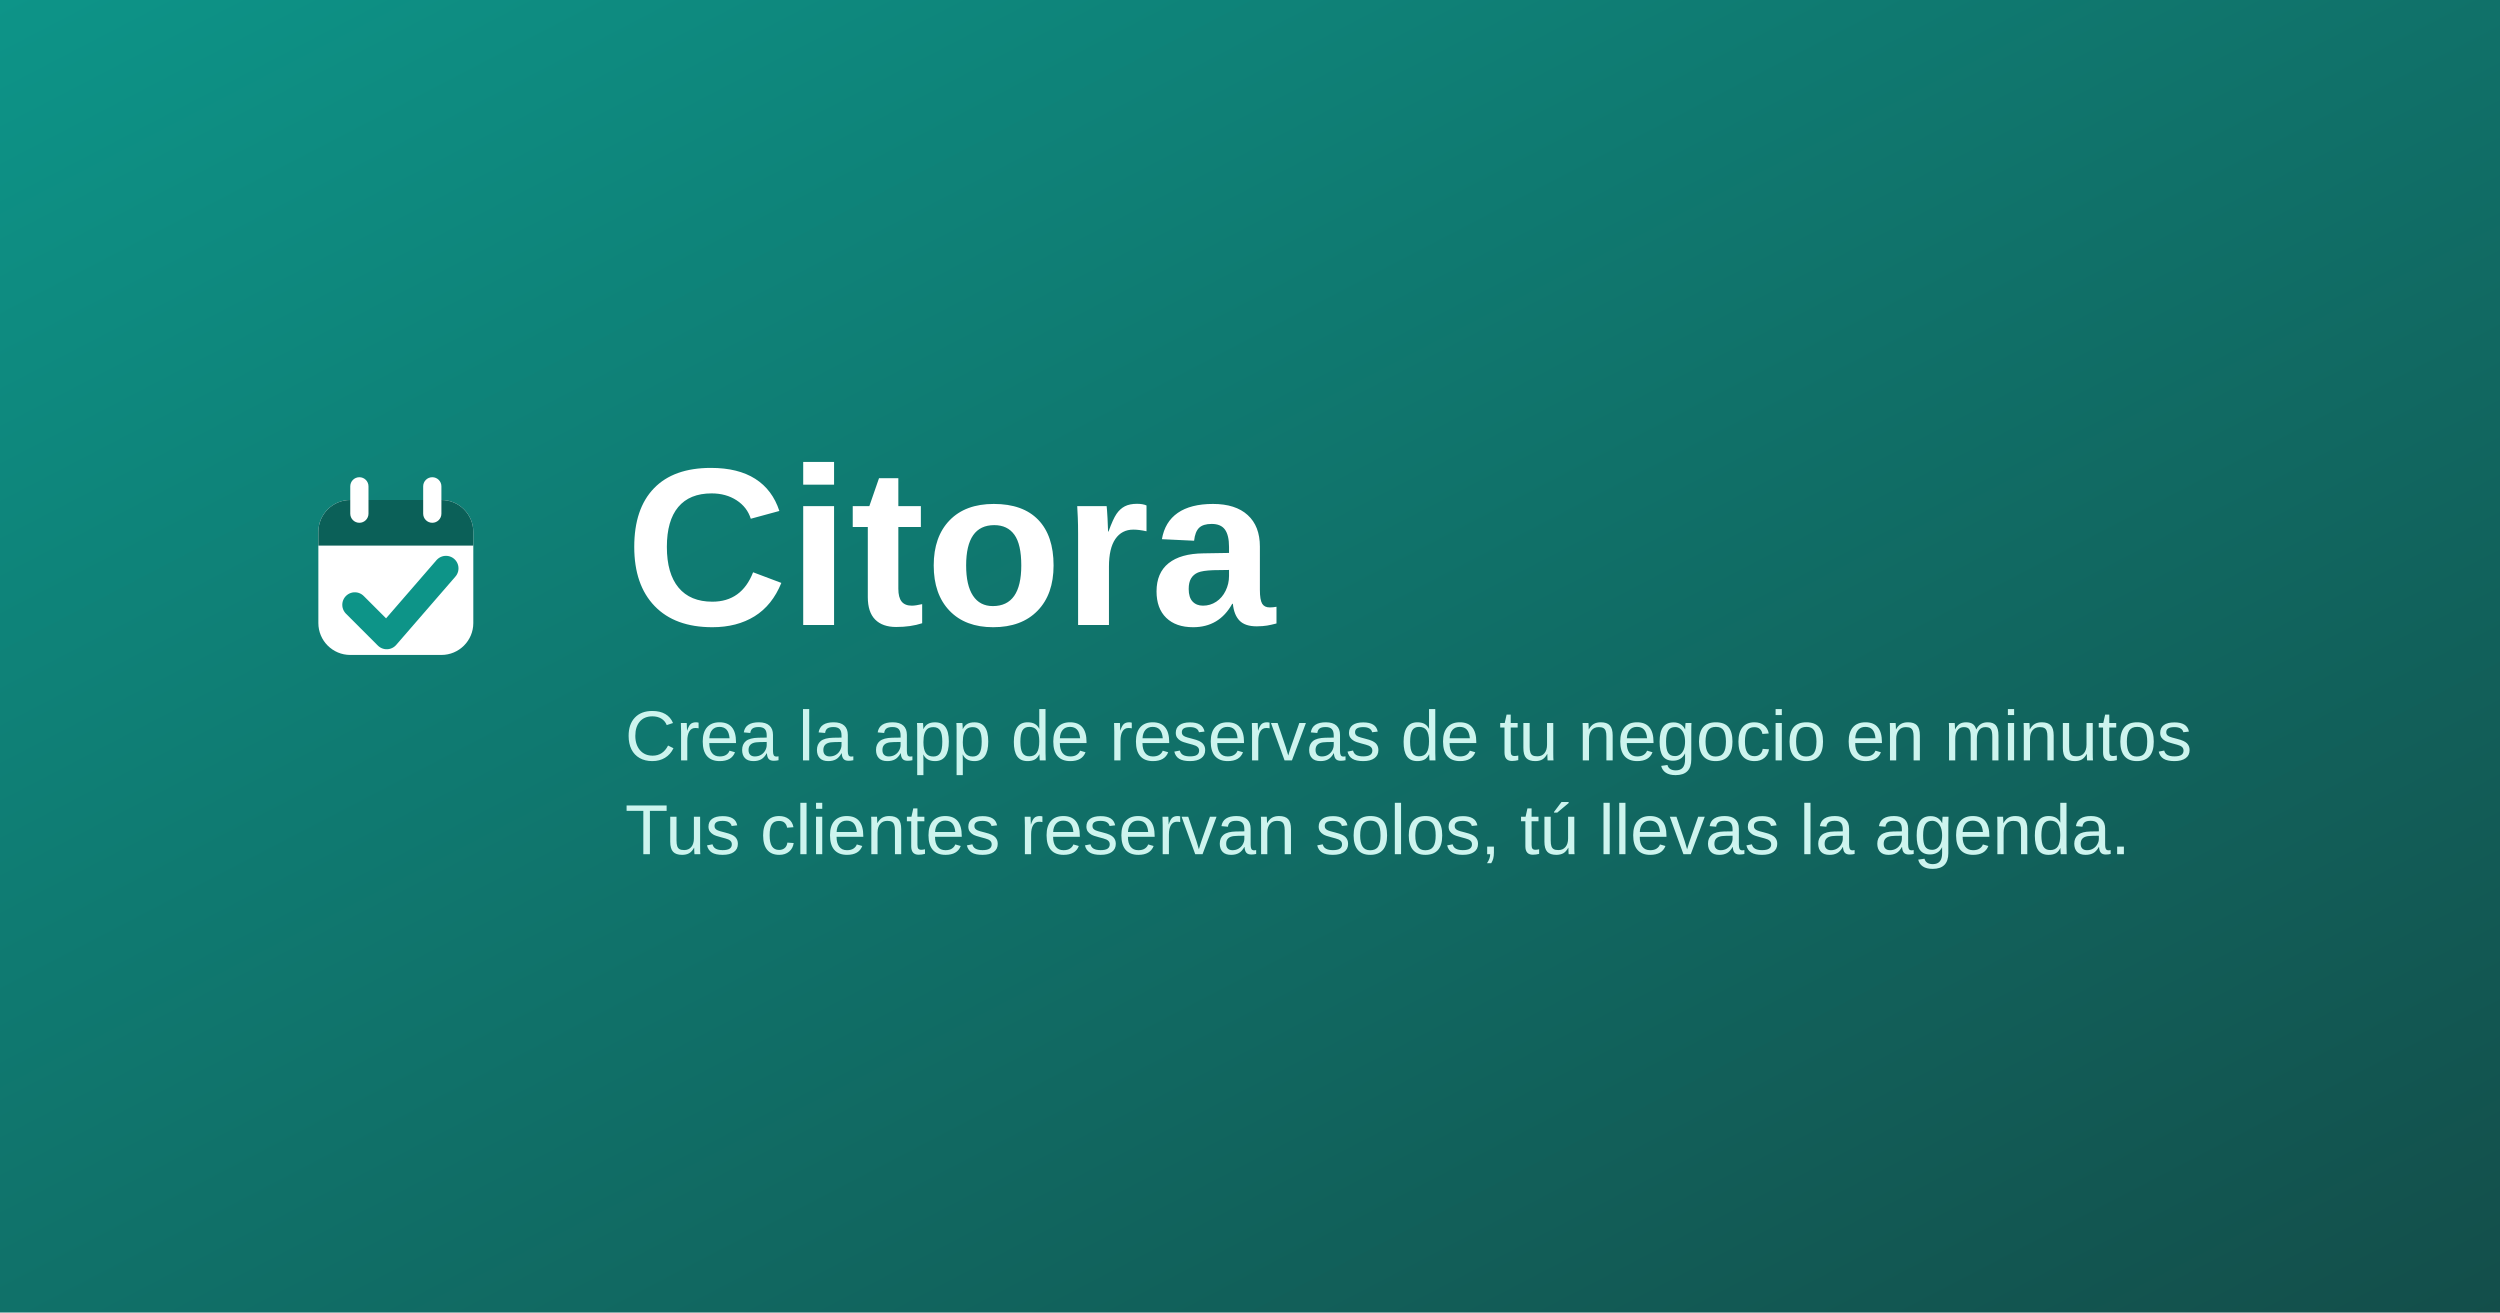
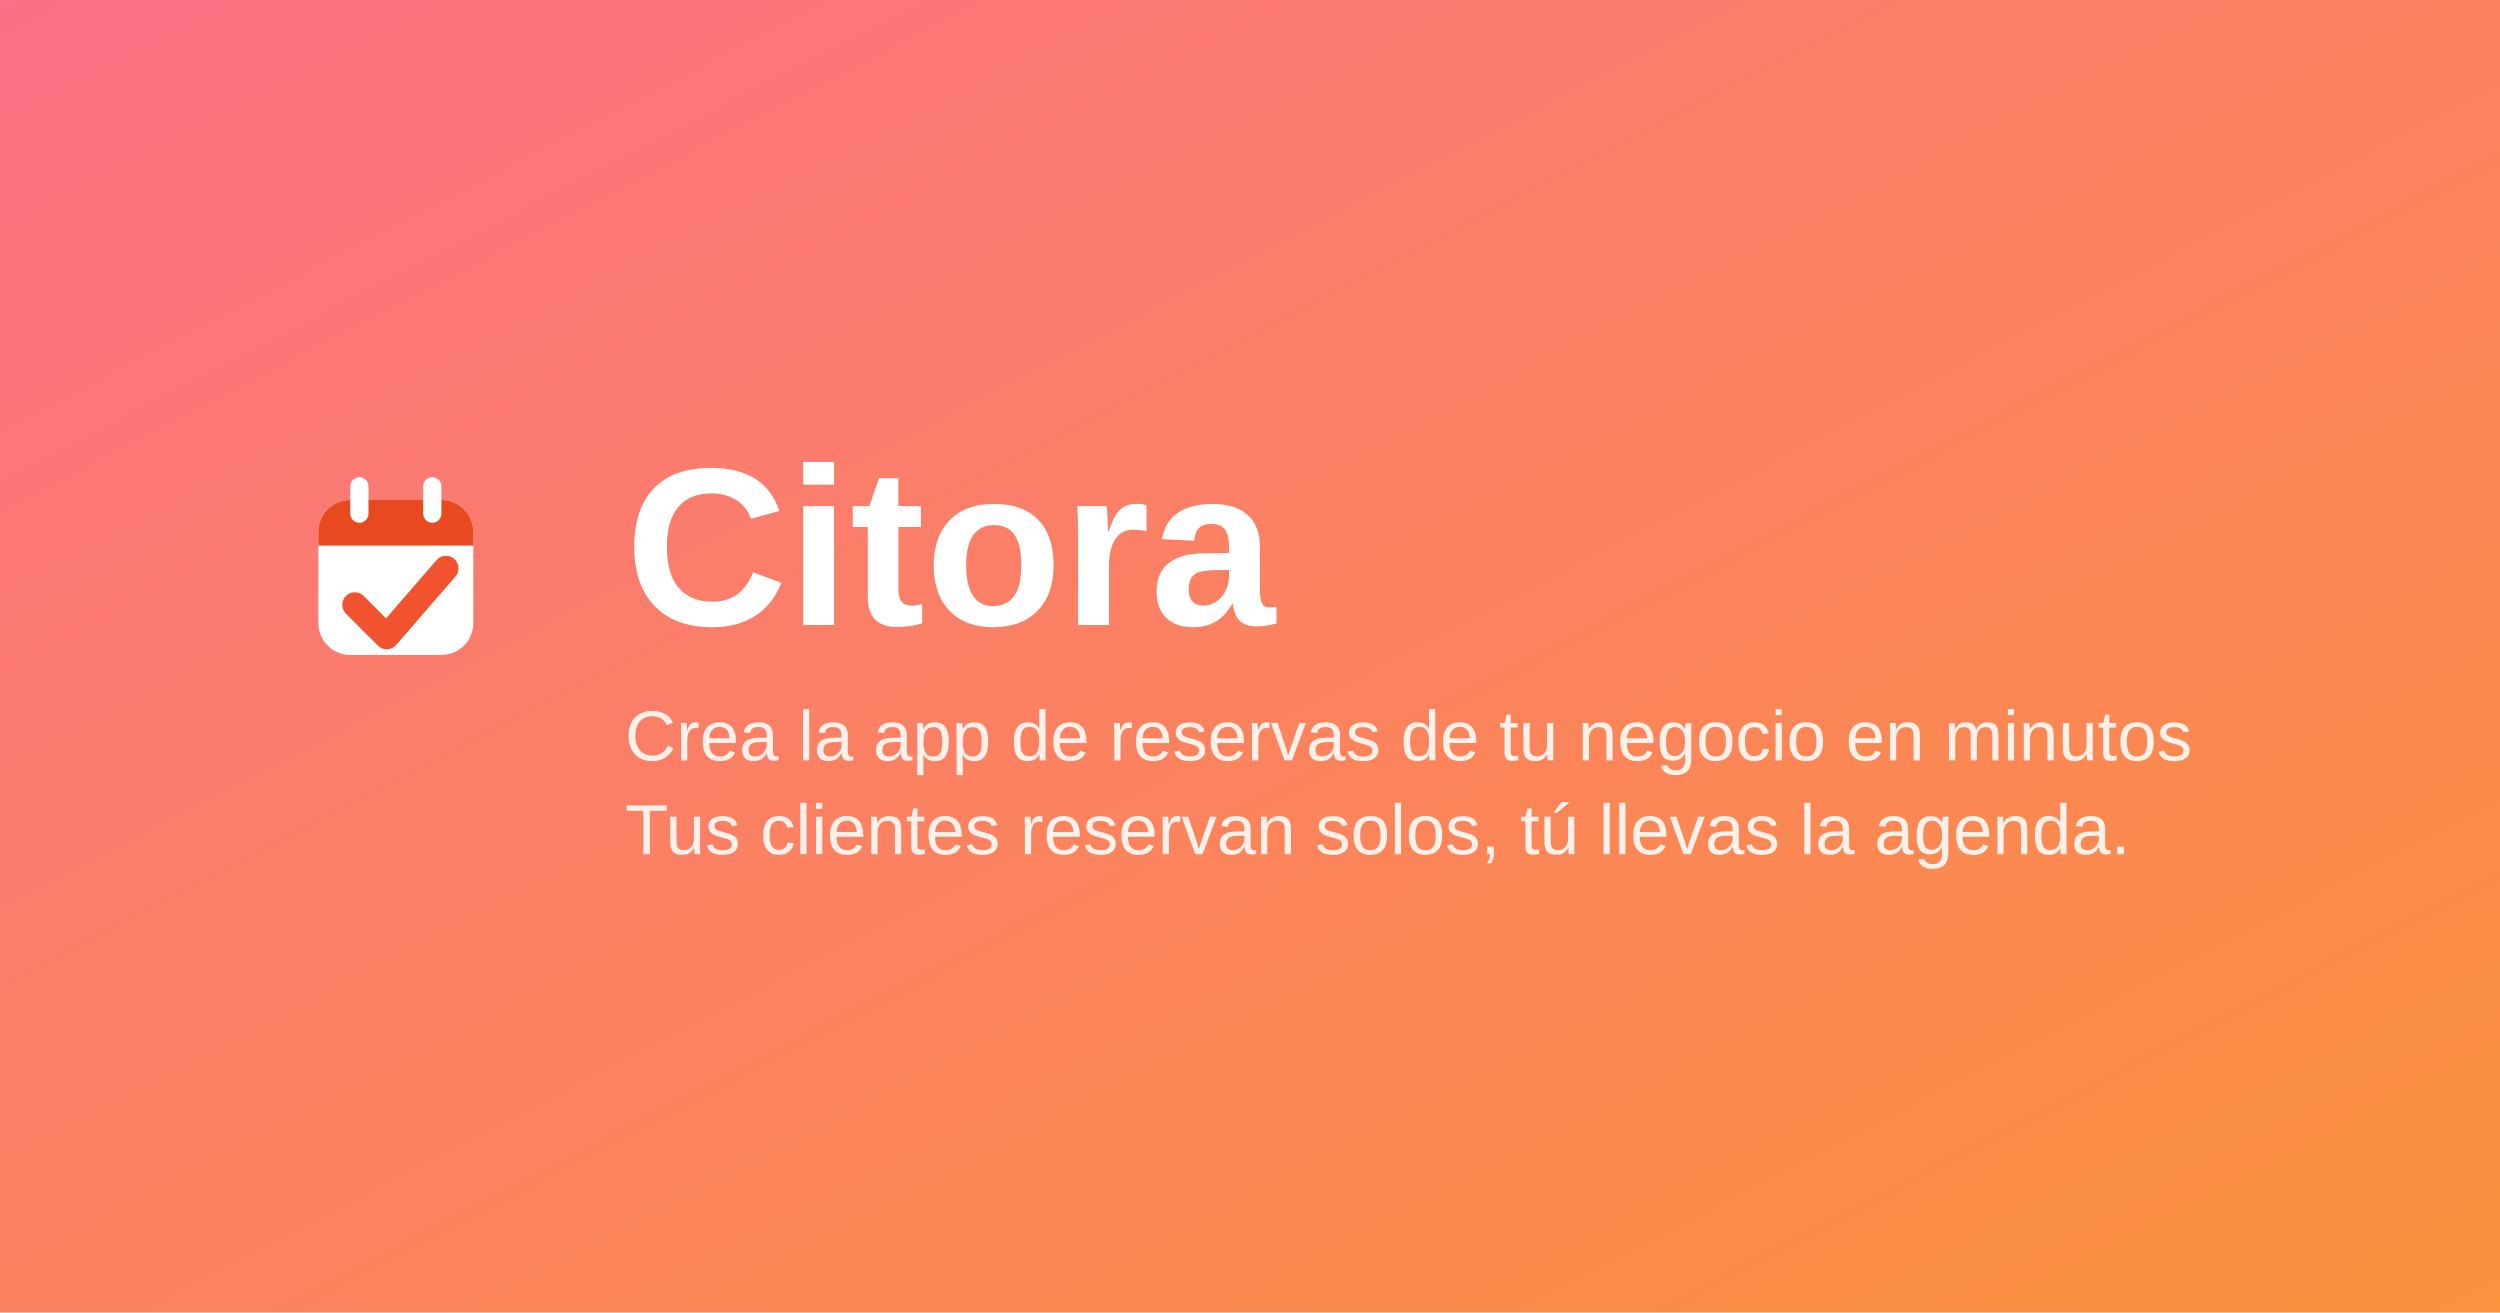
<svg xmlns="http://www.w3.org/2000/svg" width="1200" height="630" viewBox="0 0 1200 630">
  <defs>
    <linearGradient id="bg" x1="0" y1="0" x2="1" y2="1">
-       <stop offset="0" stop-color="#0d9488" />
-       <stop offset="1" stop-color="#134e4a" />
+       <stop offset="0" stop-color="#fb7185" />
+       <stop offset="1" stop-color="#fb923c" />
    </linearGradient>
  </defs>
  <rect width="1200" height="630" fill="url(#bg)" />
  <g transform="translate(120,205) scale(2.1875)">
    <rect x="15" y="16" width="34" height="34" rx="7" fill="#ffffff" />
-     <path d="M15 23a7 7 0 0 1 7-7h20a7 7 0 0 1 7 7v3H15z" fill="#0b6058" />
+     <path d="M15 23a7 7 0 0 1 7-7h20a7 7 0 0 1 7 7v3H15z" fill="#e8491f" />
    <rect x="22" y="11" width="4" height="10" rx="2" fill="#ffffff" />
    <rect x="38" y="11" width="4" height="10" rx="2" fill="#ffffff" />
-     <path d="M23 39l7 7 13-15" fill="none" stroke="#0d9488" stroke-width="5.5" stroke-linecap="round" stroke-linejoin="round" />
+     <path d="M23 39l7 7 13-15" fill="none" stroke="#f0532e" stroke-width="5.5" stroke-linecap="round" stroke-linejoin="round" />
  </g>
  <text x="300" y="300" font-family="Arial, Helvetica, sans-serif" font-size="108" font-weight="700" fill="#ffffff">Citora</text>
-   <text x="300" y="365" font-family="Arial, Helvetica, sans-serif" font-size="34" fill="#cdf4ee">Crea la app de reservas de tu negocio en minutos</text>
-   <text x="300" y="410" font-family="Arial, Helvetica, sans-serif" font-size="34" fill="#cdf4ee">Tus clientes reservan solos, tú llevas la agenda.</text>
+   <text x="300" y="365" font-family="Arial, Helvetica, sans-serif" font-size="34" fill="#fff0ea">Crea la app de reservas de tu negocio en minutos</text>
+   <text x="300" y="410" font-family="Arial, Helvetica, sans-serif" font-size="34" fill="#fff0ea">Tus clientes reservan solos, tú llevas la agenda.</text>
</svg>
